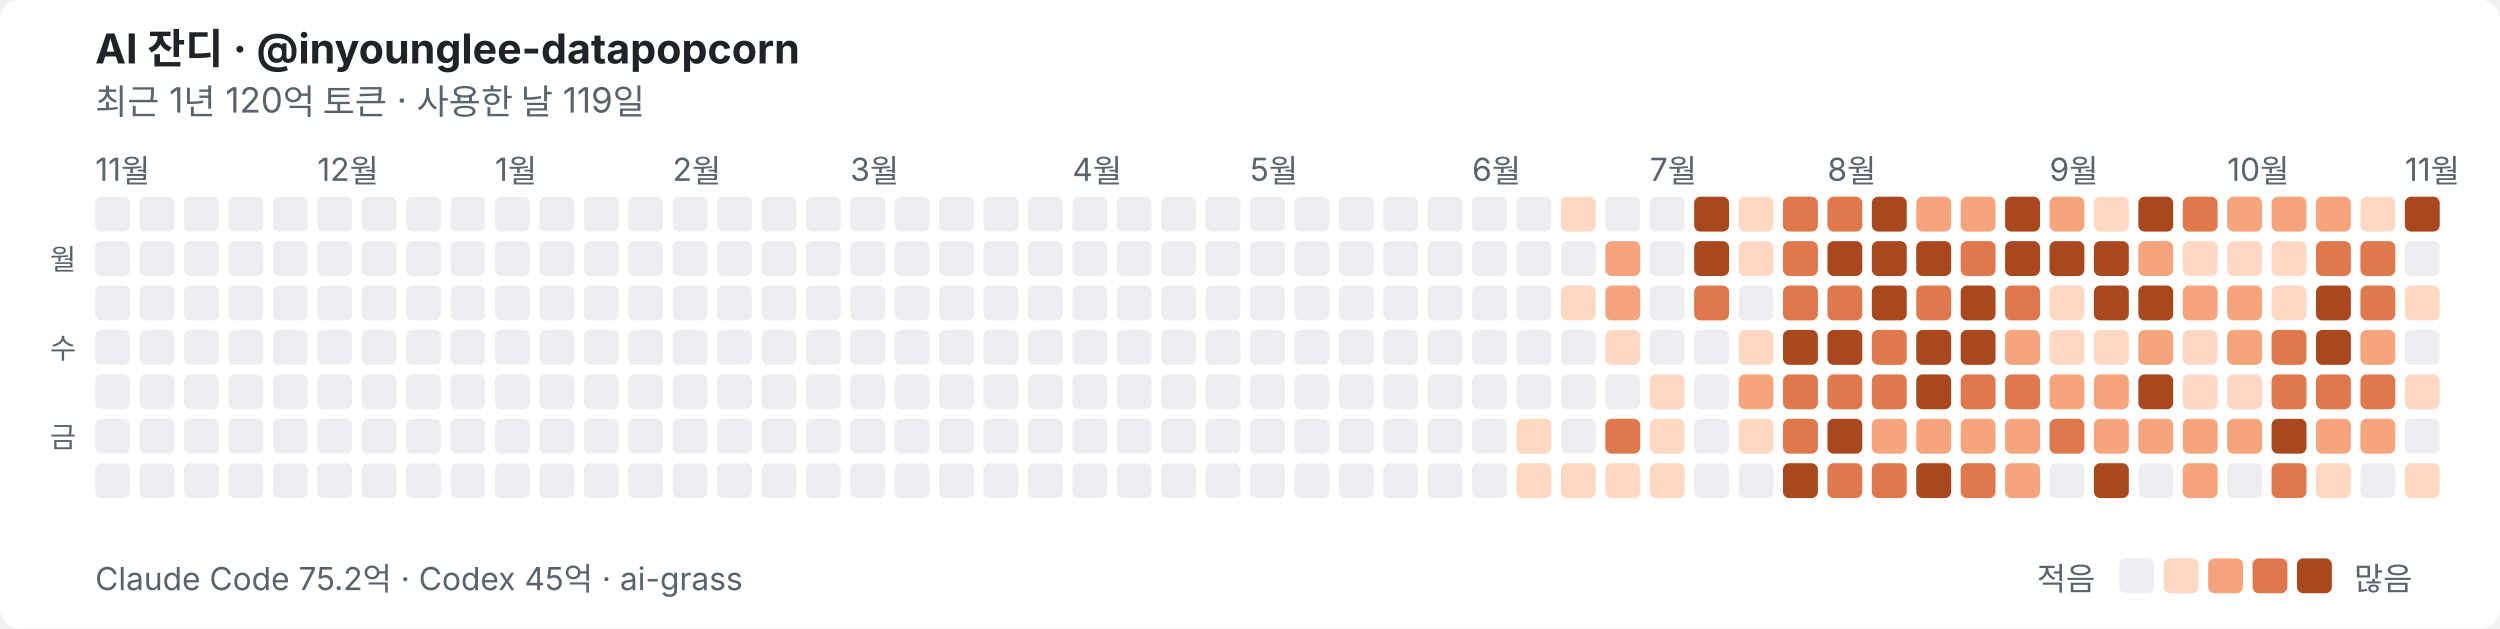
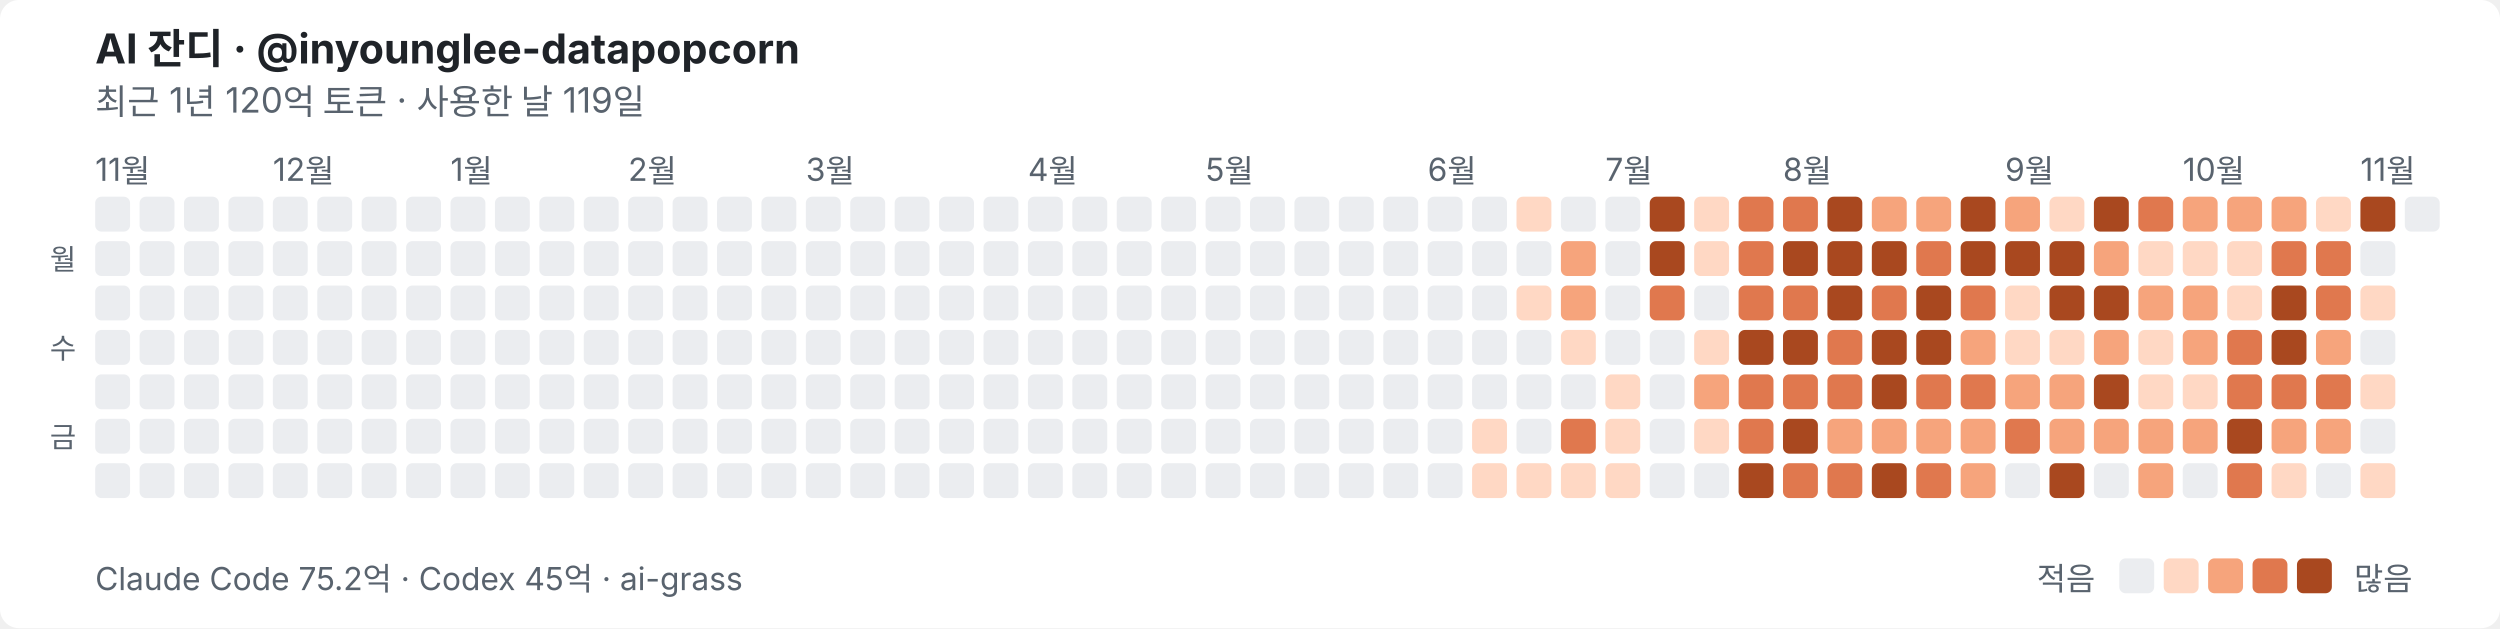
<svg xmlns="http://www.w3.org/2000/svg" width="788" height="198" viewBox="0 0 788 198" role="img" aria-label="AI 잔디 · @inyounglee-datapopcorn 최근 1년 120억 토큰 · 사용한 날 119일">
  <rect width="788" height="198" rx="6" fill="#ffffff" />
  <g font-family="-apple-system,BlinkMacSystemFont,'Segoe UI','Apple SD Gothic Neo','Malgun Gothic',sans-serif">
    <text x="30" y="20" font-size="13" font-weight="700" fill="#1f2328">AI 잔디 · @inyounglee-datapopcorn</text>
    <text x="30" y="36" font-size="11" fill="#59636e">최근 1년 120억 토큰 · 사용한 날 119일</text>
    <text x="30" y="57" font-size="10" fill="#59636e">11월</text>
-     <text x="100" y="57" font-size="10" fill="#59636e">12월</text>
-     <text x="156" y="57" font-size="10" fill="#59636e">1월</text>
-     <text x="212" y="57" font-size="10" fill="#59636e">2월</text>
-     <text x="268" y="57" font-size="10" fill="#59636e">3월</text>
-     <text x="338" y="57" font-size="10" fill="#59636e">4월</text>
-     <text x="394" y="57" font-size="10" fill="#59636e">5월</text>
-     <text x="464" y="57" font-size="10" fill="#59636e">6월</text>
-     <text x="520" y="57" font-size="10" fill="#59636e">7월</text>
-     <text x="576" y="57" font-size="10" fill="#59636e">8월</text>
-     <text x="646" y="57" font-size="10" fill="#59636e">9월</text>
-     <text x="702" y="57" font-size="10" fill="#59636e">10월</text>
-     <text x="758" y="57" font-size="10" fill="#59636e">11월</text>
+     <text x="86" y="57" font-size="10" fill="#59636e">12월</text>
+     <text x="142" y="57" font-size="10" fill="#59636e">1월</text>
+     <text x="198" y="57" font-size="10" fill="#59636e">2월</text>
+     <text x="254" y="57" font-size="10" fill="#59636e">3월</text>
+     <text x="324" y="57" font-size="10" fill="#59636e">4월</text>
+     <text x="380" y="57" font-size="10" fill="#59636e">5월</text>
+     <text x="450" y="57" font-size="10" fill="#59636e">6월</text>
+     <text x="506" y="57" font-size="10" fill="#59636e">7월</text>
+     <text x="562" y="57" font-size="10" fill="#59636e">8월</text>
+     <text x="632" y="57" font-size="10" fill="#59636e">9월</text>
+     <text x="688" y="57" font-size="10" fill="#59636e">10월</text>
+     <text x="744" y="57" font-size="10" fill="#59636e">11월</text>
    <text x="24" y="85" font-size="9" text-anchor="end" fill="#59636e">월</text>
    <text x="24" y="113" font-size="9" text-anchor="end" fill="#59636e">수</text>
    <text x="24" y="141" font-size="9" text-anchor="end" fill="#59636e">금</text>
    <rect x="30" y="62" width="11" height="11" rx="2" fill="#ebedf0" />
    <rect x="30" y="76" width="11" height="11" rx="2" fill="#ebedf0" />
    <rect x="30" y="90" width="11" height="11" rx="2" fill="#ebedf0" />
    <rect x="30" y="104" width="11" height="11" rx="2" fill="#ebedf0" />
    <rect x="30" y="118" width="11" height="11" rx="2" fill="#ebedf0" />
    <rect x="30" y="132" width="11" height="11" rx="2" fill="#ebedf0" />
    <rect x="30" y="146" width="11" height="11" rx="2" fill="#ebedf0" />
    <rect x="44" y="62" width="11" height="11" rx="2" fill="#ebedf0" />
    <rect x="44" y="76" width="11" height="11" rx="2" fill="#ebedf0" />
    <rect x="44" y="90" width="11" height="11" rx="2" fill="#ebedf0" />
    <rect x="44" y="104" width="11" height="11" rx="2" fill="#ebedf0" />
    <rect x="44" y="118" width="11" height="11" rx="2" fill="#ebedf0" />
    <rect x="44" y="132" width="11" height="11" rx="2" fill="#ebedf0" />
    <rect x="44" y="146" width="11" height="11" rx="2" fill="#ebedf0" />
    <rect x="58" y="62" width="11" height="11" rx="2" fill="#ebedf0" />
    <rect x="58" y="76" width="11" height="11" rx="2" fill="#ebedf0" />
    <rect x="58" y="90" width="11" height="11" rx="2" fill="#ebedf0" />
    <rect x="58" y="104" width="11" height="11" rx="2" fill="#ebedf0" />
    <rect x="58" y="118" width="11" height="11" rx="2" fill="#ebedf0" />
    <rect x="58" y="132" width="11" height="11" rx="2" fill="#ebedf0" />
    <rect x="58" y="146" width="11" height="11" rx="2" fill="#ebedf0" />
    <rect x="72" y="62" width="11" height="11" rx="2" fill="#ebedf0" />
    <rect x="72" y="76" width="11" height="11" rx="2" fill="#ebedf0" />
    <rect x="72" y="90" width="11" height="11" rx="2" fill="#ebedf0" />
    <rect x="72" y="104" width="11" height="11" rx="2" fill="#ebedf0" />
    <rect x="72" y="118" width="11" height="11" rx="2" fill="#ebedf0" />
    <rect x="72" y="132" width="11" height="11" rx="2" fill="#ebedf0" />
    <rect x="72" y="146" width="11" height="11" rx="2" fill="#ebedf0" />
    <rect x="86" y="62" width="11" height="11" rx="2" fill="#ebedf0" />
    <rect x="86" y="76" width="11" height="11" rx="2" fill="#ebedf0" />
    <rect x="86" y="90" width="11" height="11" rx="2" fill="#ebedf0" />
    <rect x="86" y="104" width="11" height="11" rx="2" fill="#ebedf0" />
    <rect x="86" y="118" width="11" height="11" rx="2" fill="#ebedf0" />
    <rect x="86" y="132" width="11" height="11" rx="2" fill="#ebedf0" />
    <rect x="86" y="146" width="11" height="11" rx="2" fill="#ebedf0" />
    <rect x="100" y="62" width="11" height="11" rx="2" fill="#ebedf0" />
    <rect x="100" y="76" width="11" height="11" rx="2" fill="#ebedf0" />
    <rect x="100" y="90" width="11" height="11" rx="2" fill="#ebedf0" />
    <rect x="100" y="104" width="11" height="11" rx="2" fill="#ebedf0" />
    <rect x="100" y="118" width="11" height="11" rx="2" fill="#ebedf0" />
    <rect x="100" y="132" width="11" height="11" rx="2" fill="#ebedf0" />
    <rect x="100" y="146" width="11" height="11" rx="2" fill="#ebedf0" />
    <rect x="114" y="62" width="11" height="11" rx="2" fill="#ebedf0" />
    <rect x="114" y="76" width="11" height="11" rx="2" fill="#ebedf0" />
    <rect x="114" y="90" width="11" height="11" rx="2" fill="#ebedf0" />
    <rect x="114" y="104" width="11" height="11" rx="2" fill="#ebedf0" />
    <rect x="114" y="118" width="11" height="11" rx="2" fill="#ebedf0" />
    <rect x="114" y="132" width="11" height="11" rx="2" fill="#ebedf0" />
    <rect x="114" y="146" width="11" height="11" rx="2" fill="#ebedf0" />
    <rect x="128" y="62" width="11" height="11" rx="2" fill="#ebedf0" />
    <rect x="128" y="76" width="11" height="11" rx="2" fill="#ebedf0" />
    <rect x="128" y="90" width="11" height="11" rx="2" fill="#ebedf0" />
    <rect x="128" y="104" width="11" height="11" rx="2" fill="#ebedf0" />
    <rect x="128" y="118" width="11" height="11" rx="2" fill="#ebedf0" />
    <rect x="128" y="132" width="11" height="11" rx="2" fill="#ebedf0" />
    <rect x="128" y="146" width="11" height="11" rx="2" fill="#ebedf0" />
    <rect x="142" y="62" width="11" height="11" rx="2" fill="#ebedf0" />
    <rect x="142" y="76" width="11" height="11" rx="2" fill="#ebedf0" />
    <rect x="142" y="90" width="11" height="11" rx="2" fill="#ebedf0" />
    <rect x="142" y="104" width="11" height="11" rx="2" fill="#ebedf0" />
    <rect x="142" y="118" width="11" height="11" rx="2" fill="#ebedf0" />
    <rect x="142" y="132" width="11" height="11" rx="2" fill="#ebedf0" />
    <rect x="142" y="146" width="11" height="11" rx="2" fill="#ebedf0" />
    <rect x="156" y="62" width="11" height="11" rx="2" fill="#ebedf0" />
    <rect x="156" y="76" width="11" height="11" rx="2" fill="#ebedf0" />
    <rect x="156" y="90" width="11" height="11" rx="2" fill="#ebedf0" />
    <rect x="156" y="104" width="11" height="11" rx="2" fill="#ebedf0" />
    <rect x="156" y="118" width="11" height="11" rx="2" fill="#ebedf0" />
    <rect x="156" y="132" width="11" height="11" rx="2" fill="#ebedf0" />
    <rect x="156" y="146" width="11" height="11" rx="2" fill="#ebedf0" />
    <rect x="170" y="62" width="11" height="11" rx="2" fill="#ebedf0" />
    <rect x="170" y="76" width="11" height="11" rx="2" fill="#ebedf0" />
    <rect x="170" y="90" width="11" height="11" rx="2" fill="#ebedf0" />
    <rect x="170" y="104" width="11" height="11" rx="2" fill="#ebedf0" />
    <rect x="170" y="118" width="11" height="11" rx="2" fill="#ebedf0" />
    <rect x="170" y="132" width="11" height="11" rx="2" fill="#ebedf0" />
    <rect x="170" y="146" width="11" height="11" rx="2" fill="#ebedf0" />
    <rect x="184" y="62" width="11" height="11" rx="2" fill="#ebedf0" />
    <rect x="184" y="76" width="11" height="11" rx="2" fill="#ebedf0" />
    <rect x="184" y="90" width="11" height="11" rx="2" fill="#ebedf0" />
    <rect x="184" y="104" width="11" height="11" rx="2" fill="#ebedf0" />
    <rect x="184" y="118" width="11" height="11" rx="2" fill="#ebedf0" />
    <rect x="184" y="132" width="11" height="11" rx="2" fill="#ebedf0" />
    <rect x="184" y="146" width="11" height="11" rx="2" fill="#ebedf0" />
    <rect x="198" y="62" width="11" height="11" rx="2" fill="#ebedf0" />
    <rect x="198" y="76" width="11" height="11" rx="2" fill="#ebedf0" />
    <rect x="198" y="90" width="11" height="11" rx="2" fill="#ebedf0" />
    <rect x="198" y="104" width="11" height="11" rx="2" fill="#ebedf0" />
    <rect x="198" y="118" width="11" height="11" rx="2" fill="#ebedf0" />
    <rect x="198" y="132" width="11" height="11" rx="2" fill="#ebedf0" />
    <rect x="198" y="146" width="11" height="11" rx="2" fill="#ebedf0" />
    <rect x="212" y="62" width="11" height="11" rx="2" fill="#ebedf0" />
    <rect x="212" y="76" width="11" height="11" rx="2" fill="#ebedf0" />
    <rect x="212" y="90" width="11" height="11" rx="2" fill="#ebedf0" />
    <rect x="212" y="104" width="11" height="11" rx="2" fill="#ebedf0" />
    <rect x="212" y="118" width="11" height="11" rx="2" fill="#ebedf0" />
    <rect x="212" y="132" width="11" height="11" rx="2" fill="#ebedf0" />
    <rect x="212" y="146" width="11" height="11" rx="2" fill="#ebedf0" />
    <rect x="226" y="62" width="11" height="11" rx="2" fill="#ebedf0" />
    <rect x="226" y="76" width="11" height="11" rx="2" fill="#ebedf0" />
    <rect x="226" y="90" width="11" height="11" rx="2" fill="#ebedf0" />
    <rect x="226" y="104" width="11" height="11" rx="2" fill="#ebedf0" />
    <rect x="226" y="118" width="11" height="11" rx="2" fill="#ebedf0" />
    <rect x="226" y="132" width="11" height="11" rx="2" fill="#ebedf0" />
    <rect x="226" y="146" width="11" height="11" rx="2" fill="#ebedf0" />
    <rect x="240" y="62" width="11" height="11" rx="2" fill="#ebedf0" />
    <rect x="240" y="76" width="11" height="11" rx="2" fill="#ebedf0" />
    <rect x="240" y="90" width="11" height="11" rx="2" fill="#ebedf0" />
    <rect x="240" y="104" width="11" height="11" rx="2" fill="#ebedf0" />
    <rect x="240" y="118" width="11" height="11" rx="2" fill="#ebedf0" />
    <rect x="240" y="132" width="11" height="11" rx="2" fill="#ebedf0" />
    <rect x="240" y="146" width="11" height="11" rx="2" fill="#ebedf0" />
    <rect x="254" y="62" width="11" height="11" rx="2" fill="#ebedf0" />
    <rect x="254" y="76" width="11" height="11" rx="2" fill="#ebedf0" />
    <rect x="254" y="90" width="11" height="11" rx="2" fill="#ebedf0" />
    <rect x="254" y="104" width="11" height="11" rx="2" fill="#ebedf0" />
    <rect x="254" y="118" width="11" height="11" rx="2" fill="#ebedf0" />
    <rect x="254" y="132" width="11" height="11" rx="2" fill="#ebedf0" />
    <rect x="254" y="146" width="11" height="11" rx="2" fill="#ebedf0" />
    <rect x="268" y="62" width="11" height="11" rx="2" fill="#ebedf0" />
    <rect x="268" y="76" width="11" height="11" rx="2" fill="#ebedf0" />
    <rect x="268" y="90" width="11" height="11" rx="2" fill="#ebedf0" />
    <rect x="268" y="104" width="11" height="11" rx="2" fill="#ebedf0" />
    <rect x="268" y="118" width="11" height="11" rx="2" fill="#ebedf0" />
    <rect x="268" y="132" width="11" height="11" rx="2" fill="#ebedf0" />
    <rect x="268" y="146" width="11" height="11" rx="2" fill="#ebedf0" />
    <rect x="282" y="62" width="11" height="11" rx="2" fill="#ebedf0" />
    <rect x="282" y="76" width="11" height="11" rx="2" fill="#ebedf0" />
    <rect x="282" y="90" width="11" height="11" rx="2" fill="#ebedf0" />
    <rect x="282" y="104" width="11" height="11" rx="2" fill="#ebedf0" />
    <rect x="282" y="118" width="11" height="11" rx="2" fill="#ebedf0" />
    <rect x="282" y="132" width="11" height="11" rx="2" fill="#ebedf0" />
    <rect x="282" y="146" width="11" height="11" rx="2" fill="#ebedf0" />
    <rect x="296" y="62" width="11" height="11" rx="2" fill="#ebedf0" />
    <rect x="296" y="76" width="11" height="11" rx="2" fill="#ebedf0" />
    <rect x="296" y="90" width="11" height="11" rx="2" fill="#ebedf0" />
    <rect x="296" y="104" width="11" height="11" rx="2" fill="#ebedf0" />
    <rect x="296" y="118" width="11" height="11" rx="2" fill="#ebedf0" />
    <rect x="296" y="132" width="11" height="11" rx="2" fill="#ebedf0" />
    <rect x="296" y="146" width="11" height="11" rx="2" fill="#ebedf0" />
    <rect x="310" y="62" width="11" height="11" rx="2" fill="#ebedf0" />
    <rect x="310" y="76" width="11" height="11" rx="2" fill="#ebedf0" />
    <rect x="310" y="90" width="11" height="11" rx="2" fill="#ebedf0" />
    <rect x="310" y="104" width="11" height="11" rx="2" fill="#ebedf0" />
    <rect x="310" y="118" width="11" height="11" rx="2" fill="#ebedf0" />
    <rect x="310" y="132" width="11" height="11" rx="2" fill="#ebedf0" />
    <rect x="310" y="146" width="11" height="11" rx="2" fill="#ebedf0" />
    <rect x="324" y="62" width="11" height="11" rx="2" fill="#ebedf0" />
    <rect x="324" y="76" width="11" height="11" rx="2" fill="#ebedf0" />
    <rect x="324" y="90" width="11" height="11" rx="2" fill="#ebedf0" />
    <rect x="324" y="104" width="11" height="11" rx="2" fill="#ebedf0" />
    <rect x="324" y="118" width="11" height="11" rx="2" fill="#ebedf0" />
    <rect x="324" y="132" width="11" height="11" rx="2" fill="#ebedf0" />
    <rect x="324" y="146" width="11" height="11" rx="2" fill="#ebedf0" />
    <rect x="338" y="62" width="11" height="11" rx="2" fill="#ebedf0" />
    <rect x="338" y="76" width="11" height="11" rx="2" fill="#ebedf0" />
    <rect x="338" y="90" width="11" height="11" rx="2" fill="#ebedf0" />
    <rect x="338" y="104" width="11" height="11" rx="2" fill="#ebedf0" />
    <rect x="338" y="118" width="11" height="11" rx="2" fill="#ebedf0" />
    <rect x="338" y="132" width="11" height="11" rx="2" fill="#ebedf0" />
    <rect x="338" y="146" width="11" height="11" rx="2" fill="#ebedf0" />
    <rect x="352" y="62" width="11" height="11" rx="2" fill="#ebedf0" />
    <rect x="352" y="76" width="11" height="11" rx="2" fill="#ebedf0" />
    <rect x="352" y="90" width="11" height="11" rx="2" fill="#ebedf0" />
    <rect x="352" y="104" width="11" height="11" rx="2" fill="#ebedf0" />
    <rect x="352" y="118" width="11" height="11" rx="2" fill="#ebedf0" />
    <rect x="352" y="132" width="11" height="11" rx="2" fill="#ebedf0" />
    <rect x="352" y="146" width="11" height="11" rx="2" fill="#ebedf0" />
    <rect x="366" y="62" width="11" height="11" rx="2" fill="#ebedf0" />
    <rect x="366" y="76" width="11" height="11" rx="2" fill="#ebedf0" />
    <rect x="366" y="90" width="11" height="11" rx="2" fill="#ebedf0" />
    <rect x="366" y="104" width="11" height="11" rx="2" fill="#ebedf0" />
    <rect x="366" y="118" width="11" height="11" rx="2" fill="#ebedf0" />
    <rect x="366" y="132" width="11" height="11" rx="2" fill="#ebedf0" />
    <rect x="366" y="146" width="11" height="11" rx="2" fill="#ebedf0" />
    <rect x="380" y="62" width="11" height="11" rx="2" fill="#ebedf0" />
    <rect x="380" y="76" width="11" height="11" rx="2" fill="#ebedf0" />
    <rect x="380" y="90" width="11" height="11" rx="2" fill="#ebedf0" />
    <rect x="380" y="104" width="11" height="11" rx="2" fill="#ebedf0" />
    <rect x="380" y="118" width="11" height="11" rx="2" fill="#ebedf0" />
    <rect x="380" y="132" width="11" height="11" rx="2" fill="#ebedf0" />
    <rect x="380" y="146" width="11" height="11" rx="2" fill="#ebedf0" />
    <rect x="394" y="62" width="11" height="11" rx="2" fill="#ebedf0" />
    <rect x="394" y="76" width="11" height="11" rx="2" fill="#ebedf0" />
    <rect x="394" y="90" width="11" height="11" rx="2" fill="#ebedf0" />
    <rect x="394" y="104" width="11" height="11" rx="2" fill="#ebedf0" />
    <rect x="394" y="118" width="11" height="11" rx="2" fill="#ebedf0" />
    <rect x="394" y="132" width="11" height="11" rx="2" fill="#ebedf0" />
    <rect x="394" y="146" width="11" height="11" rx="2" fill="#ebedf0" />
    <rect x="408" y="62" width="11" height="11" rx="2" fill="#ebedf0" />
    <rect x="408" y="76" width="11" height="11" rx="2" fill="#ebedf0" />
    <rect x="408" y="90" width="11" height="11" rx="2" fill="#ebedf0" />
    <rect x="408" y="104" width="11" height="11" rx="2" fill="#ebedf0" />
    <rect x="408" y="118" width="11" height="11" rx="2" fill="#ebedf0" />
    <rect x="408" y="132" width="11" height="11" rx="2" fill="#ebedf0" />
    <rect x="408" y="146" width="11" height="11" rx="2" fill="#ebedf0" />
    <rect x="422" y="62" width="11" height="11" rx="2" fill="#ebedf0" />
    <rect x="422" y="76" width="11" height="11" rx="2" fill="#ebedf0" />
    <rect x="422" y="90" width="11" height="11" rx="2" fill="#ebedf0" />
    <rect x="422" y="104" width="11" height="11" rx="2" fill="#ebedf0" />
    <rect x="422" y="118" width="11" height="11" rx="2" fill="#ebedf0" />
    <rect x="422" y="132" width="11" height="11" rx="2" fill="#ebedf0" />
    <rect x="422" y="146" width="11" height="11" rx="2" fill="#ebedf0" />
    <rect x="436" y="62" width="11" height="11" rx="2" fill="#ebedf0" />
    <rect x="436" y="76" width="11" height="11" rx="2" fill="#ebedf0" />
    <rect x="436" y="90" width="11" height="11" rx="2" fill="#ebedf0" />
    <rect x="436" y="104" width="11" height="11" rx="2" fill="#ebedf0" />
    <rect x="436" y="118" width="11" height="11" rx="2" fill="#ebedf0" />
    <rect x="436" y="132" width="11" height="11" rx="2" fill="#ebedf0" />
    <rect x="436" y="146" width="11" height="11" rx="2" fill="#ebedf0" />
    <rect x="450" y="62" width="11" height="11" rx="2" fill="#ebedf0" />
    <rect x="450" y="76" width="11" height="11" rx="2" fill="#ebedf0" />
    <rect x="450" y="90" width="11" height="11" rx="2" fill="#ebedf0" />
    <rect x="450" y="104" width="11" height="11" rx="2" fill="#ebedf0" />
    <rect x="450" y="118" width="11" height="11" rx="2" fill="#ebedf0" />
    <rect x="450" y="132" width="11" height="11" rx="2" fill="#ebedf0" />
    <rect x="450" y="146" width="11" height="11" rx="2" fill="#ebedf0" />
    <rect x="464" y="62" width="11" height="11" rx="2" fill="#ebedf0" />
    <rect x="464" y="76" width="11" height="11" rx="2" fill="#ebedf0" />
    <rect x="464" y="90" width="11" height="11" rx="2" fill="#ebedf0" />
    <rect x="464" y="104" width="11" height="11" rx="2" fill="#ebedf0" />
    <rect x="464" y="118" width="11" height="11" rx="2" fill="#ebedf0" />
-     <rect x="464" y="132" width="11" height="11" rx="2" fill="#ebedf0" />
-     <rect x="464" y="146" width="11" height="11" rx="2" fill="#ebedf0" />
-     <rect x="478" y="62" width="11" height="11" rx="2" fill="#ebedf0" />
+     <rect x="464" y="132" width="11" height="11" rx="2" fill="#ffd8c4" />
+     <rect x="464" y="146" width="11" height="11" rx="2" fill="#ffd8c4" />
+     <rect x="478" y="62" width="11" height="11" rx="2" fill="#ffd8c4" />
    <rect x="478" y="76" width="11" height="11" rx="2" fill="#ebedf0" />
-     <rect x="478" y="90" width="11" height="11" rx="2" fill="#ebedf0" />
+     <rect x="478" y="90" width="11" height="11" rx="2" fill="#ffd8c4" />
    <rect x="478" y="104" width="11" height="11" rx="2" fill="#ebedf0" />
    <rect x="478" y="118" width="11" height="11" rx="2" fill="#ebedf0" />
-     <rect x="478" y="132" width="11" height="11" rx="2" fill="#ffd8c4" />
+     <rect x="478" y="132" width="11" height="11" rx="2" fill="#ebedf0" />
    <rect x="478" y="146" width="11" height="11" rx="2" fill="#ffd8c4" />
-     <rect x="492" y="62" width="11" height="11" rx="2" fill="#ffd8c4" />
-     <rect x="492" y="76" width="11" height="11" rx="2" fill="#ebedf0" />
-     <rect x="492" y="90" width="11" height="11" rx="2" fill="#ffd8c4" />
-     <rect x="492" y="104" width="11" height="11" rx="2" fill="#ebedf0" />
+     <rect x="492" y="62" width="11" height="11" rx="2" fill="#ebedf0" />
+     <rect x="492" y="76" width="11" height="11" rx="2" fill="#f6a47c" />
+     <rect x="492" y="90" width="11" height="11" rx="2" fill="#f6a47c" />
+     <rect x="492" y="104" width="11" height="11" rx="2" fill="#ffd8c4" />
    <rect x="492" y="118" width="11" height="11" rx="2" fill="#ebedf0" />
-     <rect x="492" y="132" width="11" height="11" rx="2" fill="#ebedf0" />
+     <rect x="492" y="132" width="11" height="11" rx="2" fill="#e0784e" />
    <rect x="492" y="146" width="11" height="11" rx="2" fill="#ffd8c4" />
    <rect x="506" y="62" width="11" height="11" rx="2" fill="#ebedf0" />
-     <rect x="506" y="76" width="11" height="11" rx="2" fill="#f6a47c" />
-     <rect x="506" y="90" width="11" height="11" rx="2" fill="#f6a47c" />
-     <rect x="506" y="104" width="11" height="11" rx="2" fill="#ffd8c4" />
-     <rect x="506" y="118" width="11" height="11" rx="2" fill="#ebedf0" />
-     <rect x="506" y="132" width="11" height="11" rx="2" fill="#e0784e" />
+     <rect x="506" y="76" width="11" height="11" rx="2" fill="#ebedf0" />
+     <rect x="506" y="90" width="11" height="11" rx="2" fill="#ebedf0" />
+     <rect x="506" y="104" width="11" height="11" rx="2" fill="#ebedf0" />
+     <rect x="506" y="118" width="11" height="11" rx="2" fill="#ffd8c4" />
+     <rect x="506" y="132" width="11" height="11" rx="2" fill="#ffd8c4" />
    <rect x="506" y="146" width="11" height="11" rx="2" fill="#ffd8c4" />
-     <rect x="520" y="62" width="11" height="11" rx="2" fill="#ebedf0" />
-     <rect x="520" y="76" width="11" height="11" rx="2" fill="#ebedf0" />
-     <rect x="520" y="90" width="11" height="11" rx="2" fill="#ebedf0" />
+     <rect x="520" y="62" width="11" height="11" rx="2" fill="#a9481f" />
+     <rect x="520" y="76" width="11" height="11" rx="2" fill="#a9481f" />
+     <rect x="520" y="90" width="11" height="11" rx="2" fill="#e0784e" />
    <rect x="520" y="104" width="11" height="11" rx="2" fill="#ebedf0" />
-     <rect x="520" y="118" width="11" height="11" rx="2" fill="#ffd8c4" />
-     <rect x="520" y="132" width="11" height="11" rx="2" fill="#ffd8c4" />
-     <rect x="520" y="146" width="11" height="11" rx="2" fill="#ffd8c4" />
-     <rect x="534" y="62" width="11" height="11" rx="2" fill="#a9481f" />
-     <rect x="534" y="76" width="11" height="11" rx="2" fill="#a9481f" />
-     <rect x="534" y="90" width="11" height="11" rx="2" fill="#e0784e" />
-     <rect x="534" y="104" width="11" height="11" rx="2" fill="#ebedf0" />
-     <rect x="534" y="118" width="11" height="11" rx="2" fill="#ebedf0" />
-     <rect x="534" y="132" width="11" height="11" rx="2" fill="#ebedf0" />
+     <rect x="520" y="118" width="11" height="11" rx="2" fill="#ebedf0" />
+     <rect x="520" y="132" width="11" height="11" rx="2" fill="#ebedf0" />
+     <rect x="520" y="146" width="11" height="11" rx="2" fill="#ebedf0" />
+     <rect x="534" y="62" width="11" height="11" rx="2" fill="#ffd8c4" />
+     <rect x="534" y="76" width="11" height="11" rx="2" fill="#ffd8c4" />
+     <rect x="534" y="90" width="11" height="11" rx="2" fill="#ebedf0" />
+     <rect x="534" y="104" width="11" height="11" rx="2" fill="#ffd8c4" />
+     <rect x="534" y="118" width="11" height="11" rx="2" fill="#f6a47c" />
+     <rect x="534" y="132" width="11" height="11" rx="2" fill="#ffd8c4" />
    <rect x="534" y="146" width="11" height="11" rx="2" fill="#ebedf0" />
-     <rect x="548" y="62" width="11" height="11" rx="2" fill="#ffd8c4" />
-     <rect x="548" y="76" width="11" height="11" rx="2" fill="#ffd8c4" />
-     <rect x="548" y="90" width="11" height="11" rx="2" fill="#ebedf0" />
-     <rect x="548" y="104" width="11" height="11" rx="2" fill="#ffd8c4" />
-     <rect x="548" y="118" width="11" height="11" rx="2" fill="#f6a47c" />
-     <rect x="548" y="132" width="11" height="11" rx="2" fill="#ffd8c4" />
-     <rect x="548" y="146" width="11" height="11" rx="2" fill="#ebedf0" />
+     <rect x="548" y="62" width="11" height="11" rx="2" fill="#e0784e" />
+     <rect x="548" y="76" width="11" height="11" rx="2" fill="#e0784e" />
+     <rect x="548" y="90" width="11" height="11" rx="2" fill="#e0784e" />
+     <rect x="548" y="104" width="11" height="11" rx="2" fill="#a9481f" />
+     <rect x="548" y="118" width="11" height="11" rx="2" fill="#e0784e" />
+     <rect x="548" y="132" width="11" height="11" rx="2" fill="#e0784e" />
+     <rect x="548" y="146" width="11" height="11" rx="2" fill="#a9481f" />
    <rect x="562" y="62" width="11" height="11" rx="2" fill="#e0784e" />
-     <rect x="562" y="76" width="11" height="11" rx="2" fill="#e0784e" />
+     <rect x="562" y="76" width="11" height="11" rx="2" fill="#a9481f" />
    <rect x="562" y="90" width="11" height="11" rx="2" fill="#e0784e" />
    <rect x="562" y="104" width="11" height="11" rx="2" fill="#a9481f" />
    <rect x="562" y="118" width="11" height="11" rx="2" fill="#e0784e" />
-     <rect x="562" y="132" width="11" height="11" rx="2" fill="#e0784e" />
-     <rect x="562" y="146" width="11" height="11" rx="2" fill="#a9481f" />
-     <rect x="576" y="62" width="11" height="11" rx="2" fill="#e0784e" />
+     <rect x="562" y="132" width="11" height="11" rx="2" fill="#a9481f" />
+     <rect x="562" y="146" width="11" height="11" rx="2" fill="#e0784e" />
+     <rect x="576" y="62" width="11" height="11" rx="2" fill="#a9481f" />
    <rect x="576" y="76" width="11" height="11" rx="2" fill="#a9481f" />
-     <rect x="576" y="90" width="11" height="11" rx="2" fill="#e0784e" />
-     <rect x="576" y="104" width="11" height="11" rx="2" fill="#a9481f" />
+     <rect x="576" y="90" width="11" height="11" rx="2" fill="#a9481f" />
+     <rect x="576" y="104" width="11" height="11" rx="2" fill="#e0784e" />
    <rect x="576" y="118" width="11" height="11" rx="2" fill="#e0784e" />
-     <rect x="576" y="132" width="11" height="11" rx="2" fill="#a9481f" />
+     <rect x="576" y="132" width="11" height="11" rx="2" fill="#f6a47c" />
    <rect x="576" y="146" width="11" height="11" rx="2" fill="#e0784e" />
-     <rect x="590" y="62" width="11" height="11" rx="2" fill="#a9481f" />
+     <rect x="590" y="62" width="11" height="11" rx="2" fill="#f6a47c" />
    <rect x="590" y="76" width="11" height="11" rx="2" fill="#a9481f" />
-     <rect x="590" y="90" width="11" height="11" rx="2" fill="#a9481f" />
-     <rect x="590" y="104" width="11" height="11" rx="2" fill="#e0784e" />
-     <rect x="590" y="118" width="11" height="11" rx="2" fill="#e0784e" />
+     <rect x="590" y="90" width="11" height="11" rx="2" fill="#e0784e" />
+     <rect x="590" y="104" width="11" height="11" rx="2" fill="#a9481f" />
+     <rect x="590" y="118" width="11" height="11" rx="2" fill="#a9481f" />
    <rect x="590" y="132" width="11" height="11" rx="2" fill="#f6a47c" />
-     <rect x="590" y="146" width="11" height="11" rx="2" fill="#e0784e" />
+     <rect x="590" y="146" width="11" height="11" rx="2" fill="#a9481f" />
    <rect x="604" y="62" width="11" height="11" rx="2" fill="#f6a47c" />
-     <rect x="604" y="76" width="11" height="11" rx="2" fill="#a9481f" />
-     <rect x="604" y="90" width="11" height="11" rx="2" fill="#e0784e" />
+     <rect x="604" y="76" width="11" height="11" rx="2" fill="#e0784e" />
+     <rect x="604" y="90" width="11" height="11" rx="2" fill="#a9481f" />
    <rect x="604" y="104" width="11" height="11" rx="2" fill="#a9481f" />
-     <rect x="604" y="118" width="11" height="11" rx="2" fill="#a9481f" />
+     <rect x="604" y="118" width="11" height="11" rx="2" fill="#e0784e" />
    <rect x="604" y="132" width="11" height="11" rx="2" fill="#f6a47c" />
-     <rect x="604" y="146" width="11" height="11" rx="2" fill="#a9481f" />
-     <rect x="618" y="62" width="11" height="11" rx="2" fill="#f6a47c" />
-     <rect x="618" y="76" width="11" height="11" rx="2" fill="#e0784e" />
-     <rect x="618" y="90" width="11" height="11" rx="2" fill="#a9481f" />
-     <rect x="618" y="104" width="11" height="11" rx="2" fill="#a9481f" />
+     <rect x="604" y="146" width="11" height="11" rx="2" fill="#e0784e" />
+     <rect x="618" y="62" width="11" height="11" rx="2" fill="#a9481f" />
+     <rect x="618" y="76" width="11" height="11" rx="2" fill="#a9481f" />
+     <rect x="618" y="90" width="11" height="11" rx="2" fill="#e0784e" />
+     <rect x="618" y="104" width="11" height="11" rx="2" fill="#f6a47c" />
    <rect x="618" y="118" width="11" height="11" rx="2" fill="#e0784e" />
    <rect x="618" y="132" width="11" height="11" rx="2" fill="#f6a47c" />
-     <rect x="618" y="146" width="11" height="11" rx="2" fill="#e0784e" />
-     <rect x="632" y="62" width="11" height="11" rx="2" fill="#a9481f" />
+     <rect x="618" y="146" width="11" height="11" rx="2" fill="#f6a47c" />
+     <rect x="632" y="62" width="11" height="11" rx="2" fill="#f6a47c" />
    <rect x="632" y="76" width="11" height="11" rx="2" fill="#a9481f" />
-     <rect x="632" y="90" width="11" height="11" rx="2" fill="#e0784e" />
-     <rect x="632" y="104" width="11" height="11" rx="2" fill="#f6a47c" />
-     <rect x="632" y="118" width="11" height="11" rx="2" fill="#e0784e" />
-     <rect x="632" y="132" width="11" height="11" rx="2" fill="#f6a47c" />
-     <rect x="632" y="146" width="11" height="11" rx="2" fill="#f6a47c" />
-     <rect x="646" y="62" width="11" height="11" rx="2" fill="#f6a47c" />
+     <rect x="632" y="90" width="11" height="11" rx="2" fill="#ffd8c4" />
+     <rect x="632" y="104" width="11" height="11" rx="2" fill="#ffd8c4" />
+     <rect x="632" y="118" width="11" height="11" rx="2" fill="#f6a47c" />
+     <rect x="632" y="132" width="11" height="11" rx="2" fill="#e0784e" />
+     <rect x="632" y="146" width="11" height="11" rx="2" fill="#ebedf0" />
+     <rect x="646" y="62" width="11" height="11" rx="2" fill="#ffd8c4" />
    <rect x="646" y="76" width="11" height="11" rx="2" fill="#a9481f" />
-     <rect x="646" y="90" width="11" height="11" rx="2" fill="#ffd8c4" />
+     <rect x="646" y="90" width="11" height="11" rx="2" fill="#a9481f" />
    <rect x="646" y="104" width="11" height="11" rx="2" fill="#ffd8c4" />
    <rect x="646" y="118" width="11" height="11" rx="2" fill="#f6a47c" />
-     <rect x="646" y="132" width="11" height="11" rx="2" fill="#e0784e" />
-     <rect x="646" y="146" width="11" height="11" rx="2" fill="#ebedf0" />
-     <rect x="660" y="62" width="11" height="11" rx="2" fill="#ffd8c4" />
-     <rect x="660" y="76" width="11" height="11" rx="2" fill="#a9481f" />
+     <rect x="646" y="132" width="11" height="11" rx="2" fill="#f6a47c" />
+     <rect x="646" y="146" width="11" height="11" rx="2" fill="#a9481f" />
+     <rect x="660" y="62" width="11" height="11" rx="2" fill="#a9481f" />
+     <rect x="660" y="76" width="11" height="11" rx="2" fill="#f6a47c" />
    <rect x="660" y="90" width="11" height="11" rx="2" fill="#a9481f" />
-     <rect x="660" y="104" width="11" height="11" rx="2" fill="#ffd8c4" />
-     <rect x="660" y="118" width="11" height="11" rx="2" fill="#f6a47c" />
+     <rect x="660" y="104" width="11" height="11" rx="2" fill="#f6a47c" />
+     <rect x="660" y="118" width="11" height="11" rx="2" fill="#a9481f" />
    <rect x="660" y="132" width="11" height="11" rx="2" fill="#f6a47c" />
-     <rect x="660" y="146" width="11" height="11" rx="2" fill="#a9481f" />
-     <rect x="674" y="62" width="11" height="11" rx="2" fill="#a9481f" />
-     <rect x="674" y="76" width="11" height="11" rx="2" fill="#f6a47c" />
-     <rect x="674" y="90" width="11" height="11" rx="2" fill="#a9481f" />
-     <rect x="674" y="104" width="11" height="11" rx="2" fill="#f6a47c" />
-     <rect x="674" y="118" width="11" height="11" rx="2" fill="#a9481f" />
+     <rect x="660" y="146" width="11" height="11" rx="2" fill="#ebedf0" />
+     <rect x="674" y="62" width="11" height="11" rx="2" fill="#e0784e" />
+     <rect x="674" y="76" width="11" height="11" rx="2" fill="#ffd8c4" />
+     <rect x="674" y="90" width="11" height="11" rx="2" fill="#f6a47c" />
+     <rect x="674" y="104" width="11" height="11" rx="2" fill="#ffd8c4" />
+     <rect x="674" y="118" width="11" height="11" rx="2" fill="#ffd8c4" />
    <rect x="674" y="132" width="11" height="11" rx="2" fill="#f6a47c" />
-     <rect x="674" y="146" width="11" height="11" rx="2" fill="#ebedf0" />
-     <rect x="688" y="62" width="11" height="11" rx="2" fill="#e0784e" />
+     <rect x="674" y="146" width="11" height="11" rx="2" fill="#f6a47c" />
+     <rect x="688" y="62" width="11" height="11" rx="2" fill="#f6a47c" />
    <rect x="688" y="76" width="11" height="11" rx="2" fill="#ffd8c4" />
    <rect x="688" y="90" width="11" height="11" rx="2" fill="#f6a47c" />
-     <rect x="688" y="104" width="11" height="11" rx="2" fill="#ffd8c4" />
+     <rect x="688" y="104" width="11" height="11" rx="2" fill="#f6a47c" />
    <rect x="688" y="118" width="11" height="11" rx="2" fill="#ffd8c4" />
    <rect x="688" y="132" width="11" height="11" rx="2" fill="#f6a47c" />
-     <rect x="688" y="146" width="11" height="11" rx="2" fill="#f6a47c" />
+     <rect x="688" y="146" width="11" height="11" rx="2" fill="#ebedf0" />
    <rect x="702" y="62" width="11" height="11" rx="2" fill="#f6a47c" />
    <rect x="702" y="76" width="11" height="11" rx="2" fill="#ffd8c4" />
-     <rect x="702" y="90" width="11" height="11" rx="2" fill="#f6a47c" />
-     <rect x="702" y="104" width="11" height="11" rx="2" fill="#f6a47c" />
-     <rect x="702" y="118" width="11" height="11" rx="2" fill="#ffd8c4" />
-     <rect x="702" y="132" width="11" height="11" rx="2" fill="#f6a47c" />
-     <rect x="702" y="146" width="11" height="11" rx="2" fill="#ebedf0" />
+     <rect x="702" y="90" width="11" height="11" rx="2" fill="#ffd8c4" />
+     <rect x="702" y="104" width="11" height="11" rx="2" fill="#e0784e" />
+     <rect x="702" y="118" width="11" height="11" rx="2" fill="#e0784e" />
+     <rect x="702" y="132" width="11" height="11" rx="2" fill="#a9481f" />
+     <rect x="702" y="146" width="11" height="11" rx="2" fill="#e0784e" />
    <rect x="716" y="62" width="11" height="11" rx="2" fill="#f6a47c" />
-     <rect x="716" y="76" width="11" height="11" rx="2" fill="#ffd8c4" />
-     <rect x="716" y="90" width="11" height="11" rx="2" fill="#ffd8c4" />
-     <rect x="716" y="104" width="11" height="11" rx="2" fill="#e0784e" />
+     <rect x="716" y="76" width="11" height="11" rx="2" fill="#e0784e" />
+     <rect x="716" y="90" width="11" height="11" rx="2" fill="#a9481f" />
+     <rect x="716" y="104" width="11" height="11" rx="2" fill="#a9481f" />
    <rect x="716" y="118" width="11" height="11" rx="2" fill="#e0784e" />
-     <rect x="716" y="132" width="11" height="11" rx="2" fill="#a9481f" />
-     <rect x="716" y="146" width="11" height="11" rx="2" fill="#e0784e" />
-     <rect x="730" y="62" width="11" height="11" rx="2" fill="#f6a47c" />
+     <rect x="716" y="132" width="11" height="11" rx="2" fill="#f6a47c" />
+     <rect x="716" y="146" width="11" height="11" rx="2" fill="#ffd8c4" />
+     <rect x="730" y="62" width="11" height="11" rx="2" fill="#ffd8c4" />
    <rect x="730" y="76" width="11" height="11" rx="2" fill="#e0784e" />
-     <rect x="730" y="90" width="11" height="11" rx="2" fill="#a9481f" />
-     <rect x="730" y="104" width="11" height="11" rx="2" fill="#a9481f" />
+     <rect x="730" y="90" width="11" height="11" rx="2" fill="#e0784e" />
+     <rect x="730" y="104" width="11" height="11" rx="2" fill="#f6a47c" />
    <rect x="730" y="118" width="11" height="11" rx="2" fill="#e0784e" />
    <rect x="730" y="132" width="11" height="11" rx="2" fill="#f6a47c" />
-     <rect x="730" y="146" width="11" height="11" rx="2" fill="#ffd8c4" />
-     <rect x="744" y="62" width="11" height="11" rx="2" fill="#ffd8c4" />
-     <rect x="744" y="76" width="11" height="11" rx="2" fill="#e0784e" />
-     <rect x="744" y="90" width="11" height="11" rx="2" fill="#e0784e" />
-     <rect x="744" y="104" width="11" height="11" rx="2" fill="#f6a47c" />
-     <rect x="744" y="118" width="11" height="11" rx="2" fill="#e0784e" />
-     <rect x="744" y="132" width="11" height="11" rx="2" fill="#f6a47c" />
-     <rect x="744" y="146" width="11" height="11" rx="2" fill="#ebedf0" />
-     <rect x="758" y="62" width="11" height="11" rx="2" fill="#a9481f" />
-     <rect x="758" y="76" width="11" height="11" rx="2" fill="#ebedf0" />
-     <rect x="758" y="90" width="11" height="11" rx="2" fill="#ffd8c4" />
-     <rect x="758" y="104" width="11" height="11" rx="2" fill="#ebedf0" />
-     <rect x="758" y="118" width="11" height="11" rx="2" fill="#ffd8c4" />
-     <rect x="758" y="132" width="11" height="11" rx="2" fill="#ebedf0" />
-     <rect x="758" y="146" width="11" height="11" rx="2" fill="#ffd8c4" />
+     <rect x="730" y="146" width="11" height="11" rx="2" fill="#ebedf0" />
+     <rect x="744" y="62" width="11" height="11" rx="2" fill="#a9481f" />
+     <rect x="744" y="76" width="11" height="11" rx="2" fill="#ebedf0" />
+     <rect x="744" y="90" width="11" height="11" rx="2" fill="#ffd8c4" />
+     <rect x="744" y="104" width="11" height="11" rx="2" fill="#ebedf0" />
+     <rect x="744" y="118" width="11" height="11" rx="2" fill="#ffd8c4" />
+     <rect x="744" y="132" width="11" height="11" rx="2" fill="#ebedf0" />
+     <rect x="744" y="146" width="11" height="11" rx="2" fill="#ffd8c4" />
+     <rect x="758" y="62" width="11" height="11" rx="2" fill="#ebedf0" />
    <text x="30" y="186" font-size="10" fill="#59636e">Claude Code 75.2억 · Codex 45억 · ai-grass</text>
    <text x="642" y="186" font-size="10" fill="#59636e">적음</text>
    <rect x="668" y="176" width="11" height="11" rx="2" fill="#ebedf0" />
    <rect x="682" y="176" width="11" height="11" rx="2" fill="#ffd8c4" />
    <rect x="696" y="176" width="11" height="11" rx="2" fill="#f6a47c" />
    <rect x="710" y="176" width="11" height="11" rx="2" fill="#e0784e" />
    <rect x="724" y="176" width="11" height="11" rx="2" fill="#a9481f" />
    <text x="742" y="186" font-size="10" fill="#59636e">많음</text>
  </g>
</svg>
